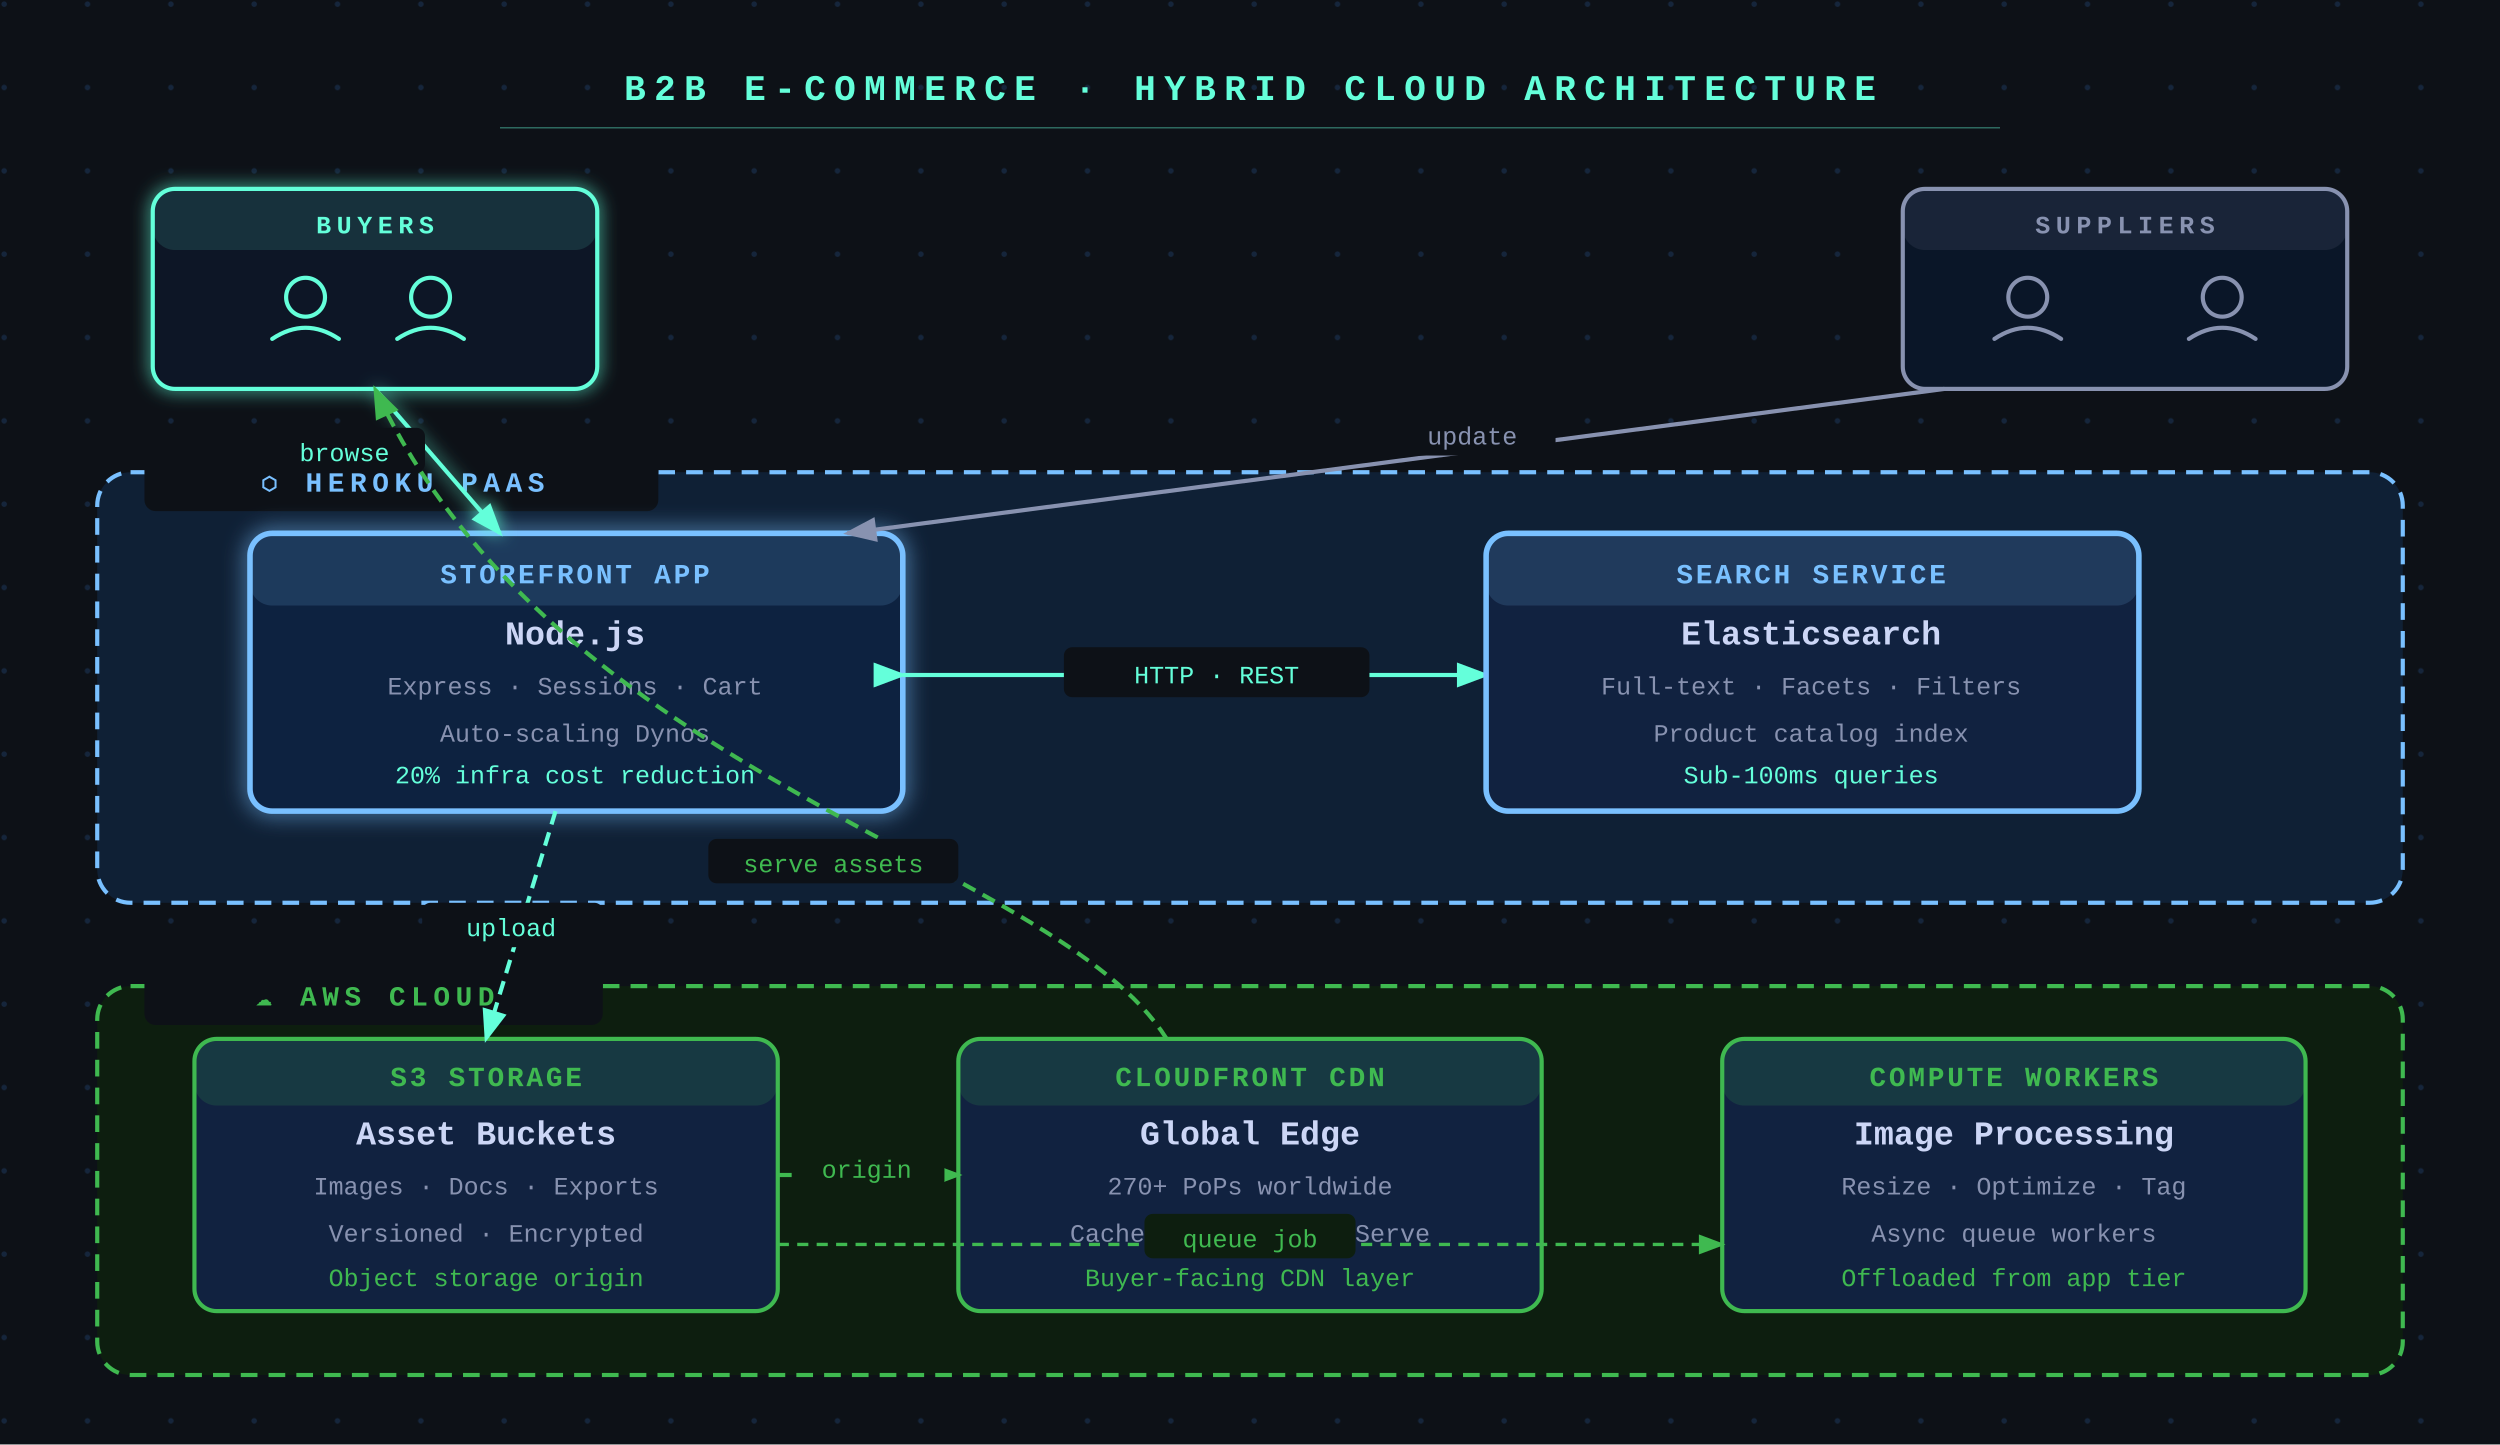
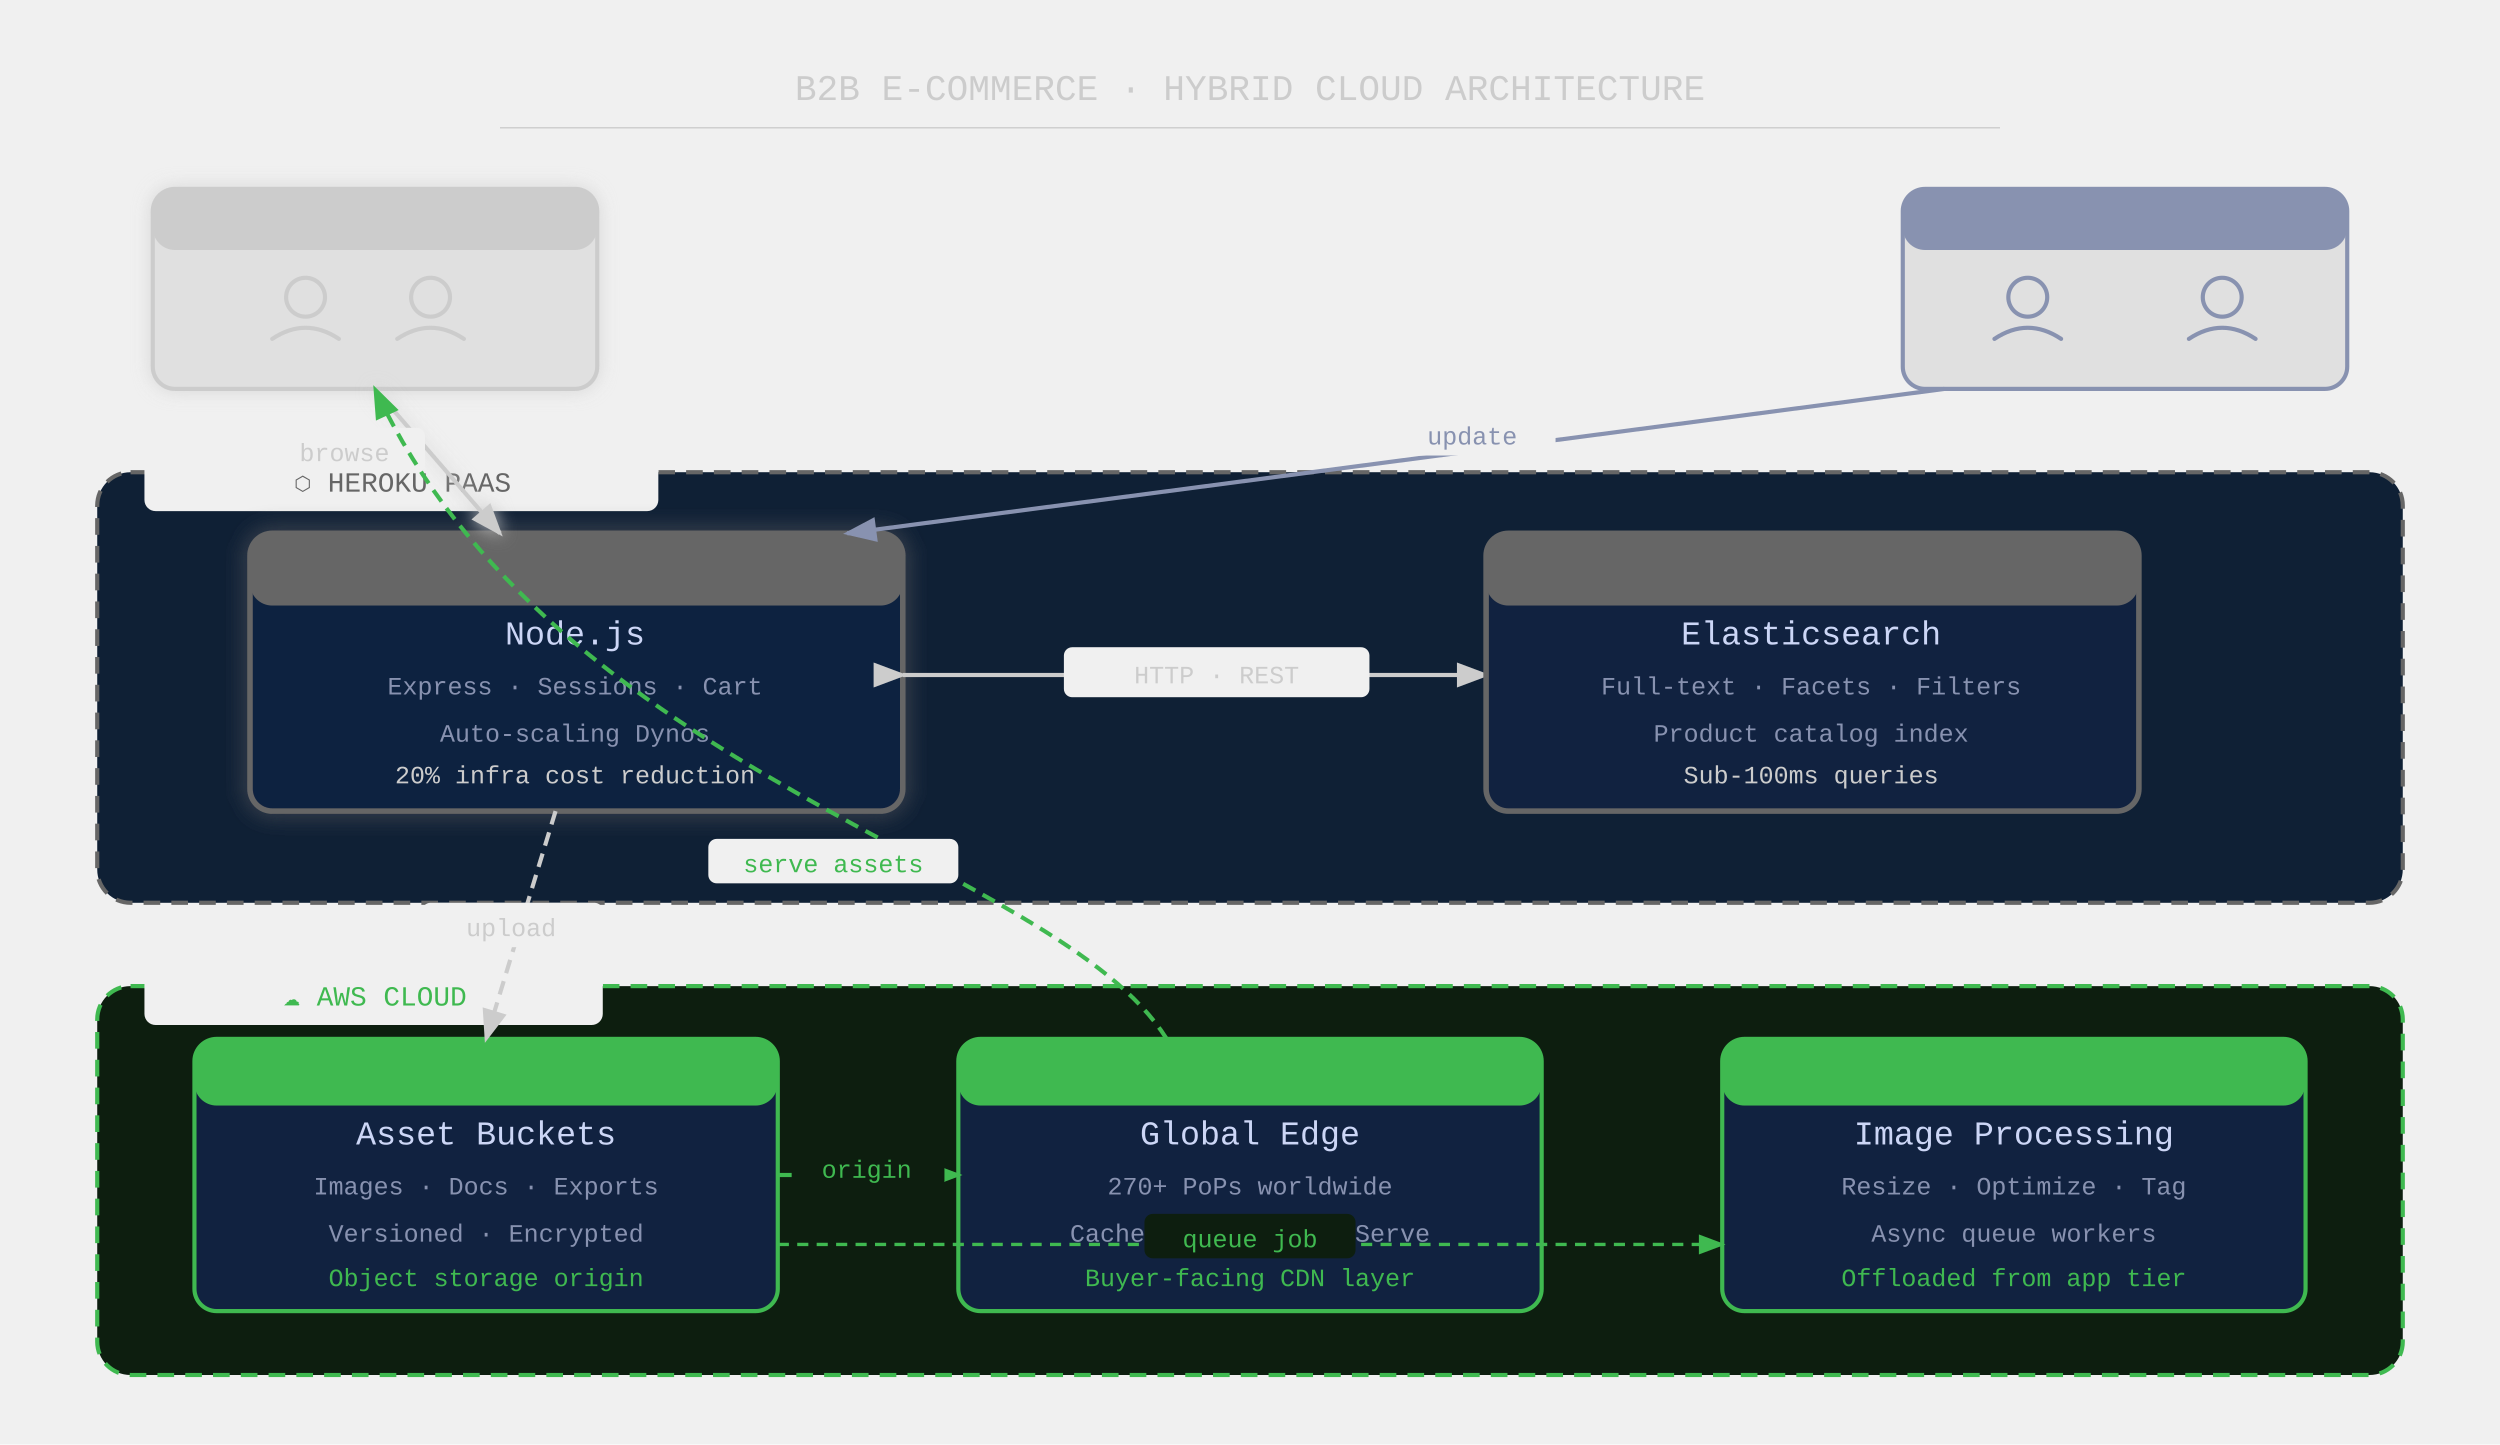
<svg xmlns="http://www.w3.org/2000/svg" viewBox="0 0 900 520" width="900" height="520" font-family="'Courier New', Courier, monospace">
  <defs>
    <pattern id="dots" x="0" y="0" width="30" height="30" patternUnits="userSpaceOnUse">
-       <circle cx="1.5" cy="1.5" r="1" fill="#1e3a5f" opacity="0.5" />
+       <circle cx="1.5" cy="1.5" r="1" fill="#1e3a5f" />
    </pattern>
    <marker id="arrow-teal" markerWidth="8" markerHeight="8" refX="7" refY="3" orient="auto" markerUnits="strokeWidth">
-       <path d="M0,0 L0,6 L8,3 z" fill="#64ffda" />
+       <path d="M0,0 L0,6 L8,3 z" fill="#cccccc" />
    </marker>
    <marker id="arrow-grey" markerWidth="8" markerHeight="8" refX="7" refY="3" orient="auto" markerUnits="strokeWidth">
      <path d="M0,0 L0,6 L8,3 z" fill="#8892b0" />
    </marker>
    <marker id="arrow-green" markerWidth="8" markerHeight="8" refX="7" refY="3" orient="auto" markerUnits="strokeWidth">
      <path d="M0,0 L0,6 L8,3 z" fill="#3fb950" />
    </marker>
    <marker id="arrow-teal-rev" markerWidth="8" markerHeight="8" refX="1" refY="3" orient="auto-start-reverse" markerUnits="strokeWidth">
-       <path d="M0,3 L8,0 L8,6 z" fill="#64ffda" />
+       <path d="M0,3 L8,0 L8,6 z" fill="#cccccc" />
    </marker>
    <filter id="glow-teal" x="-30%" y="-30%" width="160%" height="160%">
      <feGaussianBlur stdDeviation="3" result="blur" />
      <feMerge>
        <feMergeNode in="blur" />
        <feMergeNode in="SourceGraphic" />
      </feMerge>
    </filter>
    <filter id="glow-blue" x="-20%" y="-20%" width="140%" height="140%">
      <feGaussianBlur stdDeviation="4" result="blur" />
      <feMerge>
        <feMergeNode in="blur" />
        <feMergeNode in="SourceGraphic" />
      </feMerge>
    </filter>
  </defs>
-   <rect width="900" height="520" fill="#0d1117" />
-   <rect width="900" height="520" fill="url(#dots)" />
-   <text x="450" y="36" text-anchor="middle" font-size="13" font-weight="bold" fill="#64ffda" letter-spacing="3">B2B E-COMMERCE · HYBRID CLOUD ARCHITECTURE</text>
-   <line x1="180" y1="46" x2="720" y2="46" stroke="#64ffda" stroke-width="0.5" opacity="0.4" />
-   <rect x="55" y="68" width="160" height="72" rx="8" fill="#0a1628" stroke="#64ffda" stroke-width="1.5" filter="url(#glow-teal)" />
-   <rect x="55" y="68" width="160" height="22" rx="8" fill="#64ffda" opacity="0.12" />
-   <text x="135" y="84" text-anchor="middle" font-size="9" fill="#64ffda" letter-spacing="2" font-weight="bold">BUYERS</text>
-   <circle cx="110" cy="107" r="7" fill="none" stroke="#64ffda" stroke-width="1.5" />
-   <path d="M98,122 Q110,114 122,122" fill="none" stroke="#64ffda" stroke-width="1.5" stroke-linecap="round" />
-   <circle cx="155" cy="107" r="7" fill="none" stroke="#64ffda" stroke-width="1.5" />
-   <path d="M143,122 Q155,114 167,122" fill="none" stroke="#64ffda" stroke-width="1.5" stroke-linecap="round" />
-   <rect x="685" y="68" width="160" height="72" rx="8" fill="#0a1628" stroke="#8892b0" stroke-width="1.5" />
-   <rect x="685" y="68" width="160" height="22" rx="8" fill="#8892b0" opacity="0.12" />
-   <text x="765" y="84" text-anchor="middle" font-size="9" fill="#8892b0" letter-spacing="2" font-weight="bold">SUPPLIERS</text>
+   <rect width="900" height="520" fill="#f0f0f0" />
+   <text x="450" y="36" text-anchor="middle" font-size="13" fill="#cccccc">B2B E-COMMERCE · HYBRID CLOUD ARCHITECTURE</text>
+   <line x1="180" y1="46" x2="720" y2="46" stroke="#cccccc" stroke-width="0.5" />
+   <rect x="55" y="68" width="160" height="72" rx="8" fill="#e0e0e0" stroke="#cccccc" stroke-width="1.5" filter="url(#glow-teal)" />
+   <rect x="55" y="68" width="160" height="22" rx="8" fill="#cccccc" />
+   <text x="135" y="84" text-anchor="middle" font-size="9" fill="#cccccc">BUYERS</text>
+   <circle cx="110" cy="107" r="7" fill="none" stroke="#cccccc" stroke-width="1.5" />
+   <path d="M98,122 Q110,114 122,122" fill="none" stroke="#cccccc" stroke-width="1.5" stroke-linecap="round" />
+   <circle cx="155" cy="107" r="7" fill="none" stroke="#cccccc" stroke-width="1.5" />
+   <path d="M143,122 Q155,114 167,122" fill="none" stroke="#cccccc" stroke-width="1.5" stroke-linecap="round" />
+   <rect x="685" y="68" width="160" height="72" rx="8" fill="#e0e0e0" stroke="#8892b0" stroke-width="1.5" />
+   <rect x="685" y="68" width="160" height="22" rx="8" fill="#8892b0" />
+   <text x="765" y="84" text-anchor="middle" font-size="9" fill="#8892b0">SUPPLIERS</text>
  <circle cx="730" cy="107" r="7" fill="none" stroke="#8892b0" stroke-width="1.5" />
  <path d="M718,122 Q730,114 742,122" fill="none" stroke="#8892b0" stroke-width="1.5" stroke-linecap="round" />
  <circle cx="800" cy="107" r="7" fill="none" stroke="#8892b0" stroke-width="1.5" />
  <path d="M788,122 Q800,114 812,122" fill="none" stroke="#8892b0" stroke-width="1.5" stroke-linecap="round" />
-   <rect x="35" y="170" width="830" height="155" rx="12" fill="#0f2035" stroke="#79c0ff" stroke-width="1.5" stroke-dasharray="6,4" />
-   <rect x="52" y="162" width="185" height="22" rx="4" fill="#0d1117" />
-   <text x="145" y="177" text-anchor="middle" font-size="10" fill="#79c0ff" font-weight="bold" letter-spacing="2">⬡ HEROKU PAAS</text>
-   <rect x="90" y="192" width="235" height="100" rx="8" fill="#112240" stroke="#79c0ff" stroke-width="2" filter="url(#glow-blue)" />
-   <rect x="90" y="192" width="235" height="26" rx="8" fill="#79c0ff" opacity="0.15" />
-   <text x="207" y="210" text-anchor="middle" font-size="10" fill="#79c0ff" letter-spacing="1" font-weight="bold">STOREFRONT APP</text>
-   <text x="207" y="232" text-anchor="middle" font-size="12" fill="#ccd6f6" font-weight="bold">Node.js</text>
+   <rect x="35" y="170" width="830" height="155" rx="12" fill="#0f2035" stroke="#666666" stroke-width="1.5" stroke-dasharray="6,4" />
+   <rect x="52" y="162" width="185" height="22" rx="4" fill="#f0f0f0" />
+   <text x="145" y="177" text-anchor="middle" font-size="10" fill="#666666">⬡ HEROKU PAAS</text>
+   <rect x="90" y="192" width="235" height="100" rx="8" fill="#112240" stroke="#666666" stroke-width="2" filter="url(#glow-blue)" />
+   <rect x="90" y="192" width="235" height="26" rx="8" fill="#666666" />
+   <text x="207" y="210" text-anchor="middle" font-size="10" fill="#666666">STOREFRONT APP</text>
+   <text x="207" y="232" text-anchor="middle" font-size="12" fill="#ccd6f6">Node.js</text>
  <text x="207" y="250" text-anchor="middle" font-size="9" fill="#8892b0">Express · Sessions · Cart</text>
  <text x="207" y="267" text-anchor="middle" font-size="9" fill="#8892b0">Auto-scaling Dynos</text>
-   <text x="207" y="282" text-anchor="middle" font-size="9" fill="#64ffda">20% infra cost reduction</text>
-   <line x1="325" y1="243" x2="535" y2="243" stroke="#64ffda" stroke-width="1.5" marker-start="url(#arrow-teal-rev)" marker-end="url(#arrow-teal)" />
-   <rect x="383" y="233" width="110" height="18" rx="3" fill="#0d1117" />
-   <text x="438" y="246" text-anchor="middle" font-size="9" fill="#64ffda">HTTP · REST</text>
-   <rect x="535" y="192" width="235" height="100" rx="8" fill="#112240" stroke="#79c0ff" stroke-width="2" />
-   <rect x="535" y="192" width="235" height="26" rx="8" fill="#79c0ff" opacity="0.15" />
-   <text x="652" y="210" text-anchor="middle" font-size="10" fill="#79c0ff" letter-spacing="1" font-weight="bold">SEARCH SERVICE</text>
-   <text x="652" y="232" text-anchor="middle" font-size="12" fill="#ccd6f6" font-weight="bold">Elasticsearch</text>
+   <text x="207" y="282" text-anchor="middle" font-size="9" fill="#cccccc">20% infra cost reduction</text>
+   <line x1="325" y1="243" x2="535" y2="243" stroke="#cccccc" stroke-width="1.5" marker-start="url(#arrow-teal-rev)" marker-end="url(#arrow-teal)" />
+   <rect x="383" y="233" width="110" height="18" rx="3" fill="#f0f0f0" />
+   <text x="438" y="246" text-anchor="middle" font-size="9" fill="#cccccc">HTTP · REST</text>
+   <rect x="535" y="192" width="235" height="100" rx="8" fill="#112240" stroke="#666666" stroke-width="2" />
+   <rect x="535" y="192" width="235" height="26" rx="8" fill="#666666" />
+   <text x="652" y="210" text-anchor="middle" font-size="10" fill="#666666">SEARCH SERVICE</text>
+   <text x="652" y="232" text-anchor="middle" font-size="12" fill="#ccd6f6">Elasticsearch</text>
  <text x="652" y="250" text-anchor="middle" font-size="9" fill="#8892b0">Full-text · Facets · Filters</text>
  <text x="652" y="267" text-anchor="middle" font-size="9" fill="#8892b0">Product catalog index</text>
-   <text x="652" y="282" text-anchor="middle" font-size="9" fill="#64ffda">Sub-100ms queries</text>
+   <text x="652" y="282" text-anchor="middle" font-size="9" fill="#cccccc">Sub-100ms queries</text>
  <rect x="35" y="355" width="830" height="140" rx="12" fill="#0d1e0f" stroke="#3fb950" stroke-width="1.5" stroke-dasharray="6,4" />
-   <rect x="52" y="347" width="165" height="22" rx="4" fill="#0d1117" />
-   <text x="135" y="362" text-anchor="middle" font-size="10" fill="#3fb950" font-weight="bold" letter-spacing="2">☁ AWS CLOUD</text>
+   <rect x="52" y="347" width="165" height="22" rx="4" fill="#f0f0f0" />
+   <text x="135" y="362" text-anchor="middle" font-size="10" fill="#3fb950">☁ AWS CLOUD</text>
  <rect x="70" y="374" width="210" height="98" rx="8" fill="#112240" stroke="#3fb950" stroke-width="1.5" />
-   <rect x="70" y="374" width="210" height="24" rx="8" fill="#3fb950" opacity="0.15" />
-   <text x="175" y="391" text-anchor="middle" font-size="10" fill="#3fb950" letter-spacing="1" font-weight="bold">S3 STORAGE</text>
-   <text x="175" y="412" text-anchor="middle" font-size="12" fill="#ccd6f6" font-weight="bold">Asset Buckets</text>
+   <rect x="70" y="374" width="210" height="24" rx="8" fill="#3fb950" />
+   <text x="175" y="391" text-anchor="middle" font-size="10" fill="#3fb950">S3 STORAGE</text>
+   <text x="175" y="412" text-anchor="middle" font-size="12" fill="#ccd6f6">Asset Buckets</text>
  <text x="175" y="430" text-anchor="middle" font-size="9" fill="#8892b0">Images · Docs · Exports</text>
  <text x="175" y="447" text-anchor="middle" font-size="9" fill="#8892b0">Versioned · Encrypted</text>
  <text x="175" y="463" text-anchor="middle" font-size="9" fill="#3fb950">Object storage origin</text>
  <rect x="345" y="374" width="210" height="98" rx="8" fill="#112240" stroke="#3fb950" stroke-width="1.5" />
-   <rect x="345" y="374" width="210" height="24" rx="8" fill="#3fb950" opacity="0.15" />
-   <text x="450" y="391" text-anchor="middle" font-size="10" fill="#3fb950" letter-spacing="1" font-weight="bold">CLOUDFRONT CDN</text>
-   <text x="450" y="412" text-anchor="middle" font-size="12" fill="#ccd6f6" font-weight="bold">Global Edge</text>
+   <rect x="345" y="374" width="210" height="24" rx="8" fill="#3fb950" />
+   <text x="450" y="391" text-anchor="middle" font-size="10" fill="#3fb950">CLOUDFRONT CDN</text>
+   <text x="450" y="412" text-anchor="middle" font-size="12" fill="#ccd6f6">Global Edge</text>
  <text x="450" y="430" text-anchor="middle" font-size="9" fill="#8892b0">270+ PoPs worldwide</text>
  <text x="450" y="447" text-anchor="middle" font-size="9" fill="#8892b0">Cache · Compress · Serve</text>
  <text x="450" y="463" text-anchor="middle" font-size="9" fill="#3fb950">Buyer-facing CDN layer</text>
  <rect x="620" y="374" width="210" height="98" rx="8" fill="#112240" stroke="#3fb950" stroke-width="1.5" />
-   <rect x="620" y="374" width="210" height="24" rx="8" fill="#3fb950" opacity="0.15" />
-   <text x="725" y="391" text-anchor="middle" font-size="10" fill="#3fb950" letter-spacing="1" font-weight="bold">COMPUTE WORKERS</text>
-   <text x="725" y="412" text-anchor="middle" font-size="12" fill="#ccd6f6" font-weight="bold">Image Processing</text>
+   <rect x="620" y="374" width="210" height="24" rx="8" fill="#3fb950" />
+   <text x="725" y="391" text-anchor="middle" font-size="10" fill="#3fb950">COMPUTE WORKERS</text>
+   <text x="725" y="412" text-anchor="middle" font-size="12" fill="#ccd6f6">Image Processing</text>
  <text x="725" y="430" text-anchor="middle" font-size="9" fill="#8892b0">Resize · Optimize · Tag</text>
  <text x="725" y="447" text-anchor="middle" font-size="9" fill="#8892b0">Async queue workers</text>
  <text x="725" y="463" text-anchor="middle" font-size="9" fill="#3fb950">Offloaded from app tier</text>
  <line x1="280" y1="423" x2="345" y2="423" stroke="#3fb950" stroke-width="1.5" marker-end="url(#arrow-green)" />
  <rect x="285" y="412" width="55" height="16" rx="3" fill="#0d1e0f" />
  <text x="312" y="424" text-anchor="middle" font-size="9" fill="#3fb950">origin</text>
  <line x1="280" y1="448" x2="620" y2="448" stroke="#3fb950" stroke-width="1.2" stroke-dasharray="4,3" marker-end="url(#arrow-green)" />
  <rect x="412" y="437" width="76" height="16" rx="3" fill="#0d1e0f" />
  <text x="450" y="449" text-anchor="middle" font-size="9" fill="#3fb950">queue job</text>
-   <line x1="135" y1="140" x2="180" y2="192" stroke="#64ffda" stroke-width="1.5" marker-end="url(#arrow-teal)" filter="url(#glow-teal)" />
-   <rect x="95" y="154" width="58" height="16" rx="3" fill="#0d1117" />
-   <text x="124" y="166" text-anchor="middle" font-size="9" fill="#64ffda">browse</text>
+   <line x1="135" y1="140" x2="180" y2="192" stroke="#cccccc" stroke-width="1.5" marker-end="url(#arrow-teal)" filter="url(#glow-teal)" />
+   <rect x="95" y="154" width="58" height="16" rx="3" fill="#f0f0f0" />
+   <text x="124" y="166" text-anchor="middle" font-size="9" fill="#cccccc">browse</text>
  <line x1="700" y1="140" x2="305" y2="192" stroke="#8892b0" stroke-width="1.5" marker-end="url(#arrow-grey)" />
-   <rect x="500" y="148" width="60" height="16" rx="3" fill="#0d1117" />
+   <rect x="500" y="148" width="60" height="16" rx="3" fill="#f0f0f0" />
  <text x="530" y="160" text-anchor="middle" font-size="9" fill="#8892b0">update</text>
-   <line x1="200" y1="292" x2="175" y2="374" stroke="#64ffda" stroke-width="1.5" stroke-dasharray="5,3" marker-end="url(#arrow-teal)" />
-   <rect x="152" y="325" width="65" height="16" rx="3" fill="#0d1117" />
-   <text x="184" y="337" text-anchor="middle" font-size="9" fill="#64ffda">upload</text>
+   <line x1="200" y1="292" x2="175" y2="374" stroke="#cccccc" stroke-width="1.5" stroke-dasharray="5,3" marker-end="url(#arrow-teal)" />
+   <rect x="152" y="325" width="65" height="16" rx="3" fill="#f0f0f0" />
+   <text x="184" y="337" text-anchor="middle" font-size="9" fill="#cccccc">upload</text>
  <path d="M 420 374 C 380 310, 200 280, 135 140" fill="none" stroke="#3fb950" stroke-width="1.5" stroke-dasharray="5,3" marker-end="url(#arrow-green)" />
-   <rect x="255" y="302" width="90" height="16" rx="3" fill="#0d1117" />
+   <rect x="255" y="302" width="90" height="16" rx="3" fill="#f0f0f0" />
  <text x="300" y="314" text-anchor="middle" font-size="9" fill="#3fb950">serve assets</text>
</svg>
